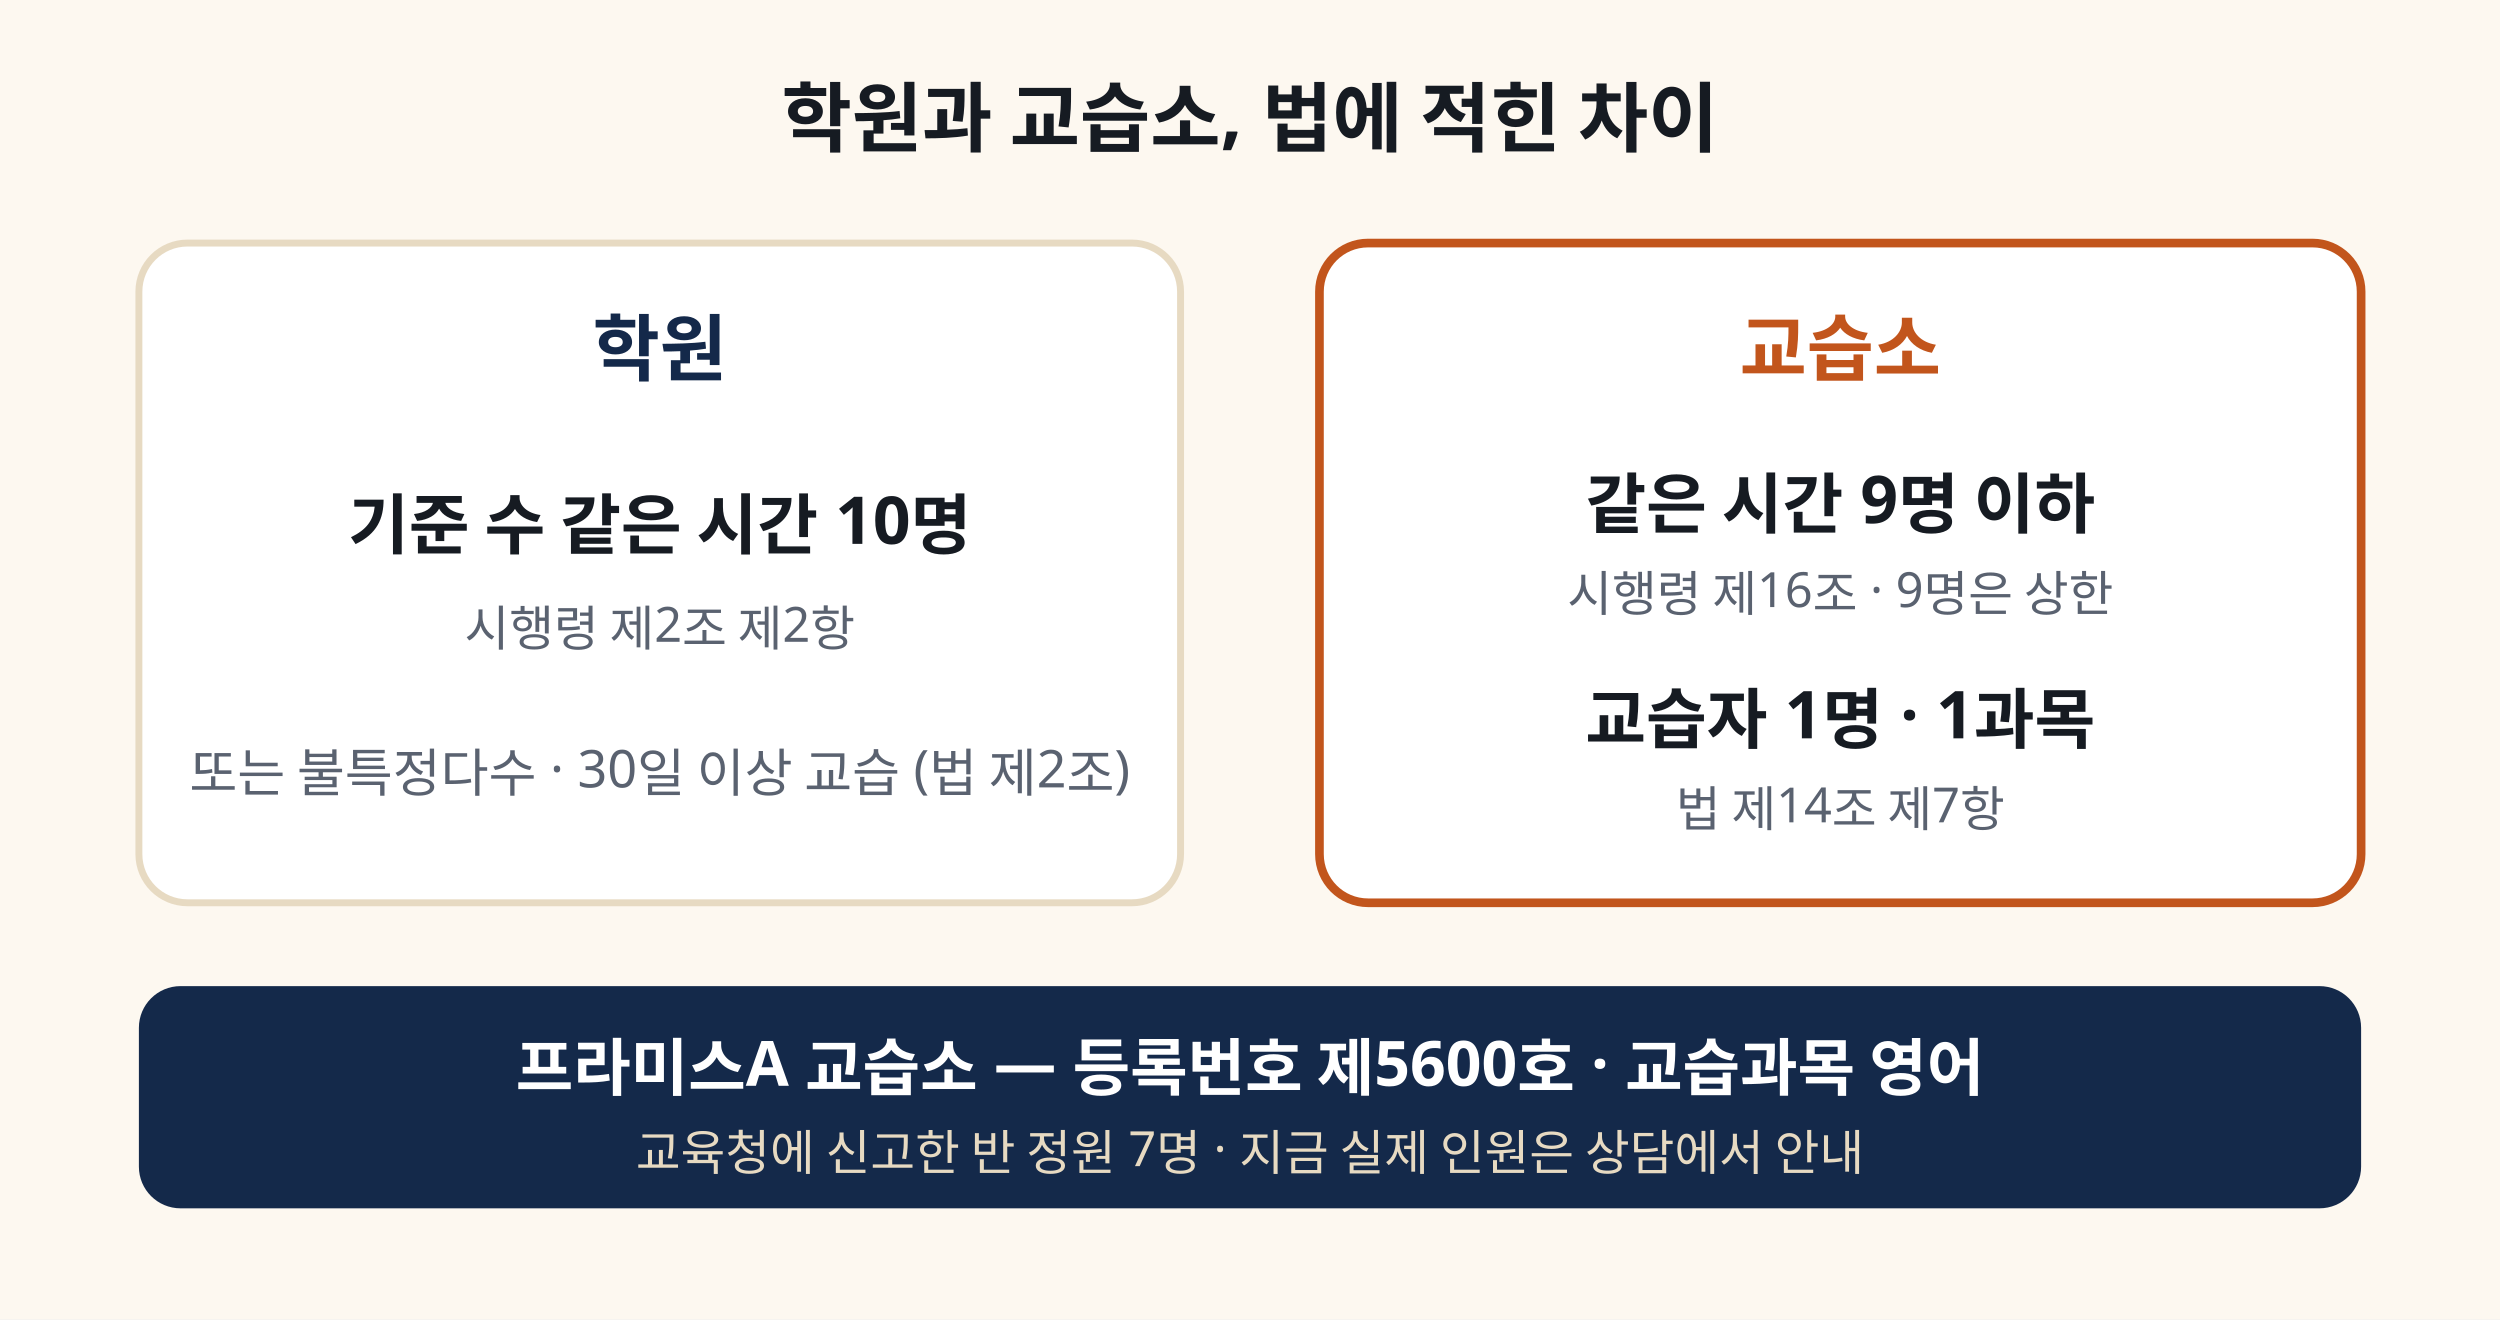
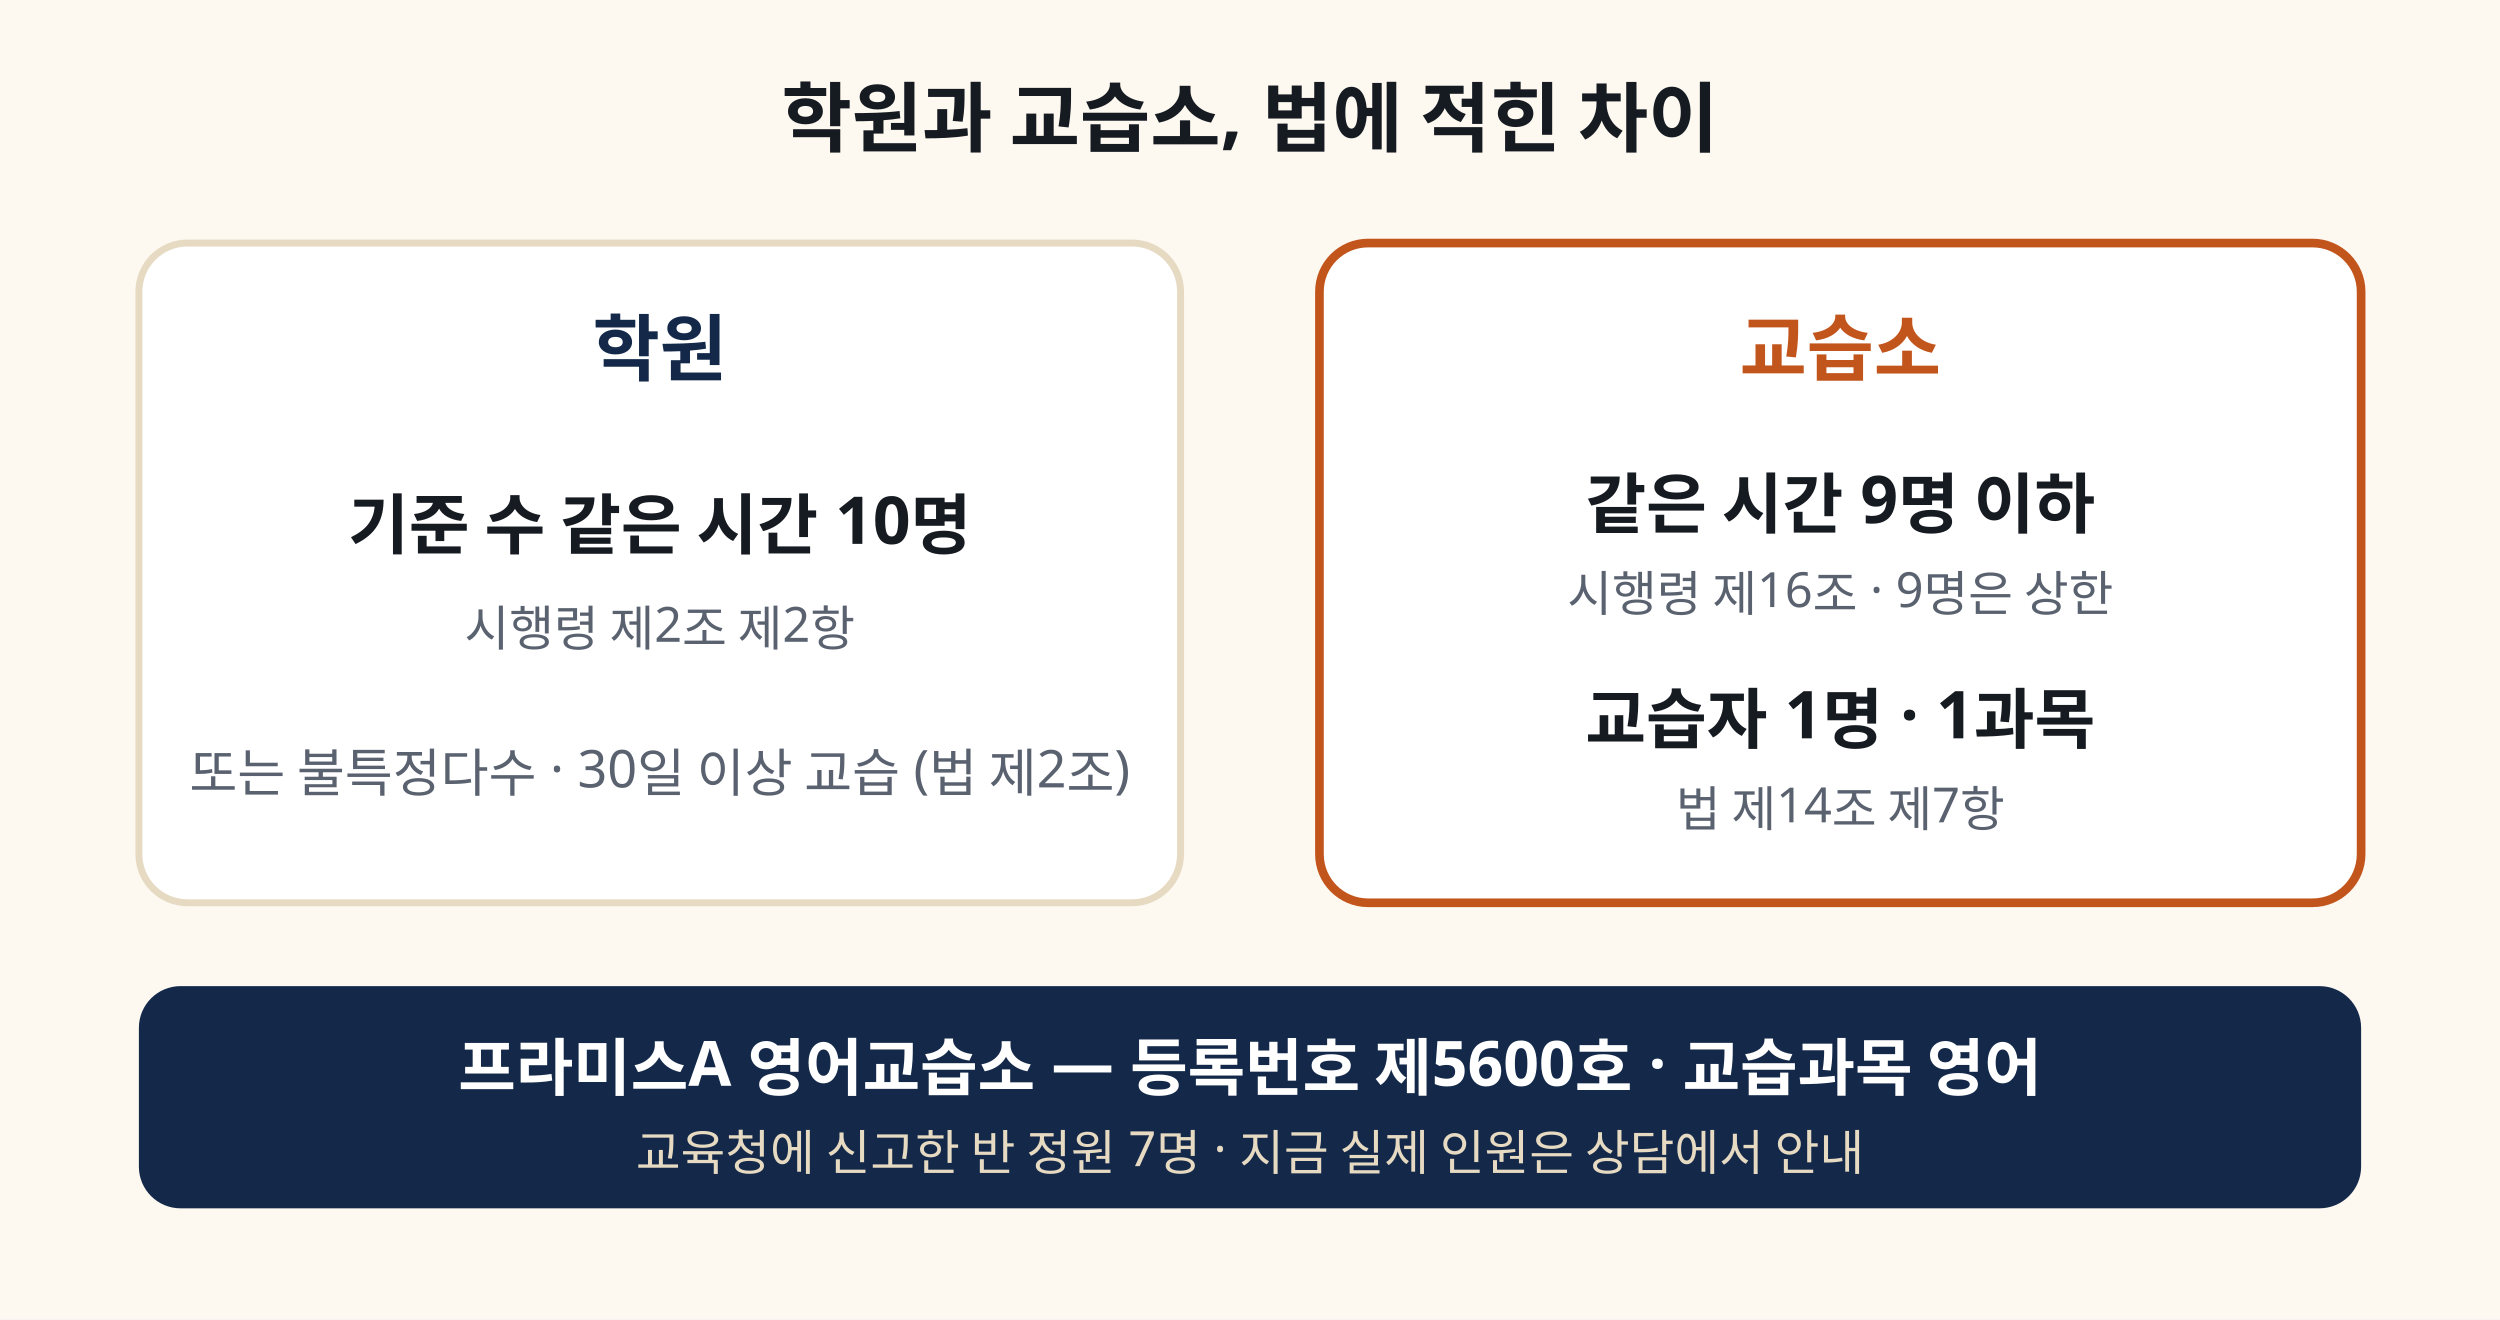
<svg xmlns="http://www.w3.org/2000/svg" viewBox="0 0 720 380" width="720" height="380" role="img" aria-labelledby="t d">
  <rect width="720" height="380" fill="#fdf8f0" />
  <g font-family="Pretendard, 'Apple SD Gothic Neo', 'Malgun Gothic', sans-serif" fill="#161b22">
    <text x="360" y="42" font-size="22" font-weight="700" text-anchor="middle">학원과 교습소, 법에 적힌 차이</text>
    <rect x="40" y="70" width="300" height="190" rx="14" fill="#ffffff" stroke="#e7dac2" stroke-width="2" />
    <text x="190" y="108" font-size="21" font-weight="700" text-anchor="middle" fill="#14294a">학원</text>
    <text x="190" y="158" font-size="19" font-weight="700" text-anchor="middle">기준 수 같은 시간 10명</text>
    <text x="190" y="186" font-size="14" text-anchor="middle" fill="#5a6270">시행령 제2조 제2항</text>
    <text x="190" y="228" font-size="15" text-anchor="middle" fill="#5a6270">또는 불특정다수 · 30일 이상 교습 (법 제2조)</text>
    <rect x="380" y="70" width="300" height="190" rx="14" fill="#ffffff" stroke="#c2551c" stroke-width="2.5" />
    <text x="530" y="108" font-size="21" font-weight="700" text-anchor="middle" fill="#c2551c">교습소</text>
    <text x="530" y="152" font-size="19" font-weight="700" text-anchor="middle">같은 시간 9명 이하</text>
    <text x="530" y="176" font-size="14" text-anchor="middle" fill="#5a6270">시행령 제16조 · 9명은 상한</text>
    <text x="530" y="214" font-size="19" font-weight="700" text-anchor="middle">교습자 1명 · 1과목</text>
    <text x="530" y="238" font-size="14" text-anchor="middle" fill="#5a6270">법 제14조 제7항</text>
    <rect x="40" y="284" width="640" height="64" rx="12" fill="#14294a" />
-     <text x="360" y="314" font-size="18" font-weight="700" text-anchor="middle" fill="#ffffff">프라미스A 교습소 — 등록번호 제5600호 · 교습과목 영어</text>
+     <text x="360" y="314" font-size="18" font-weight="700" text-anchor="middle" fill="#ffffff">프라미스A 영어교습소 — 등록번호 제5600호 · 교습과목 영어</text>
    <text x="360" y="337" font-size="14" text-anchor="middle" fill="#e7dac2">교육청에 신고한 반 정원 7명 · 지금 실제 인원은 상담에서 안내</text>
  </g>
</svg>
